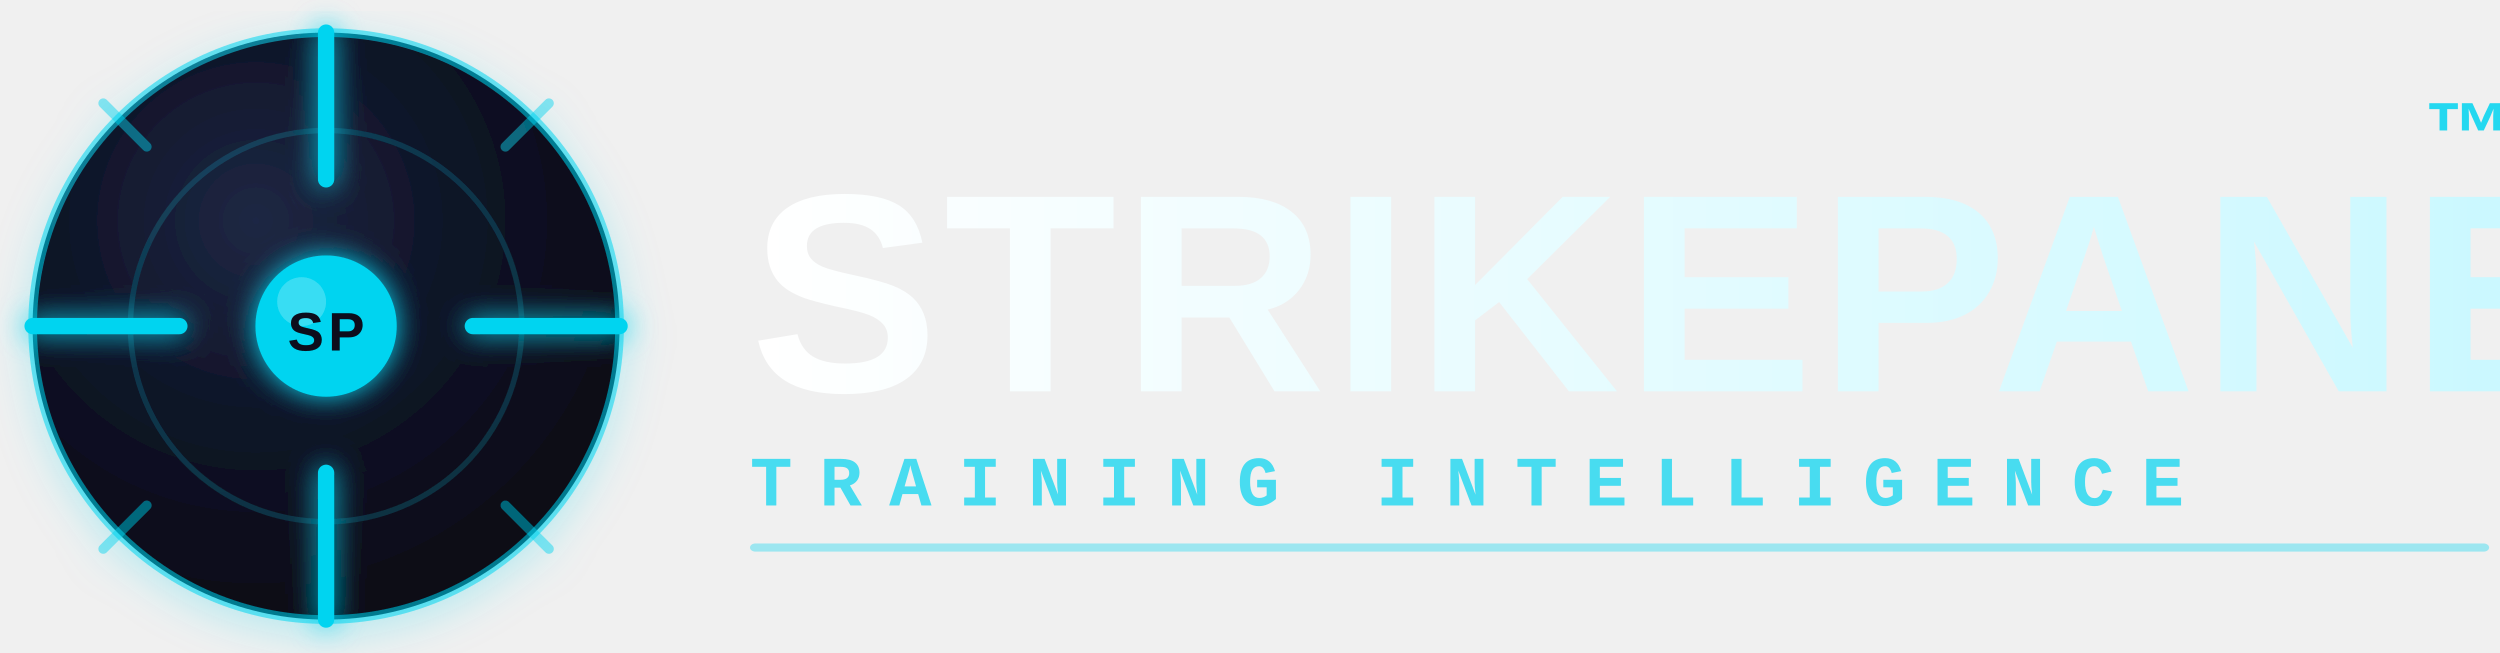
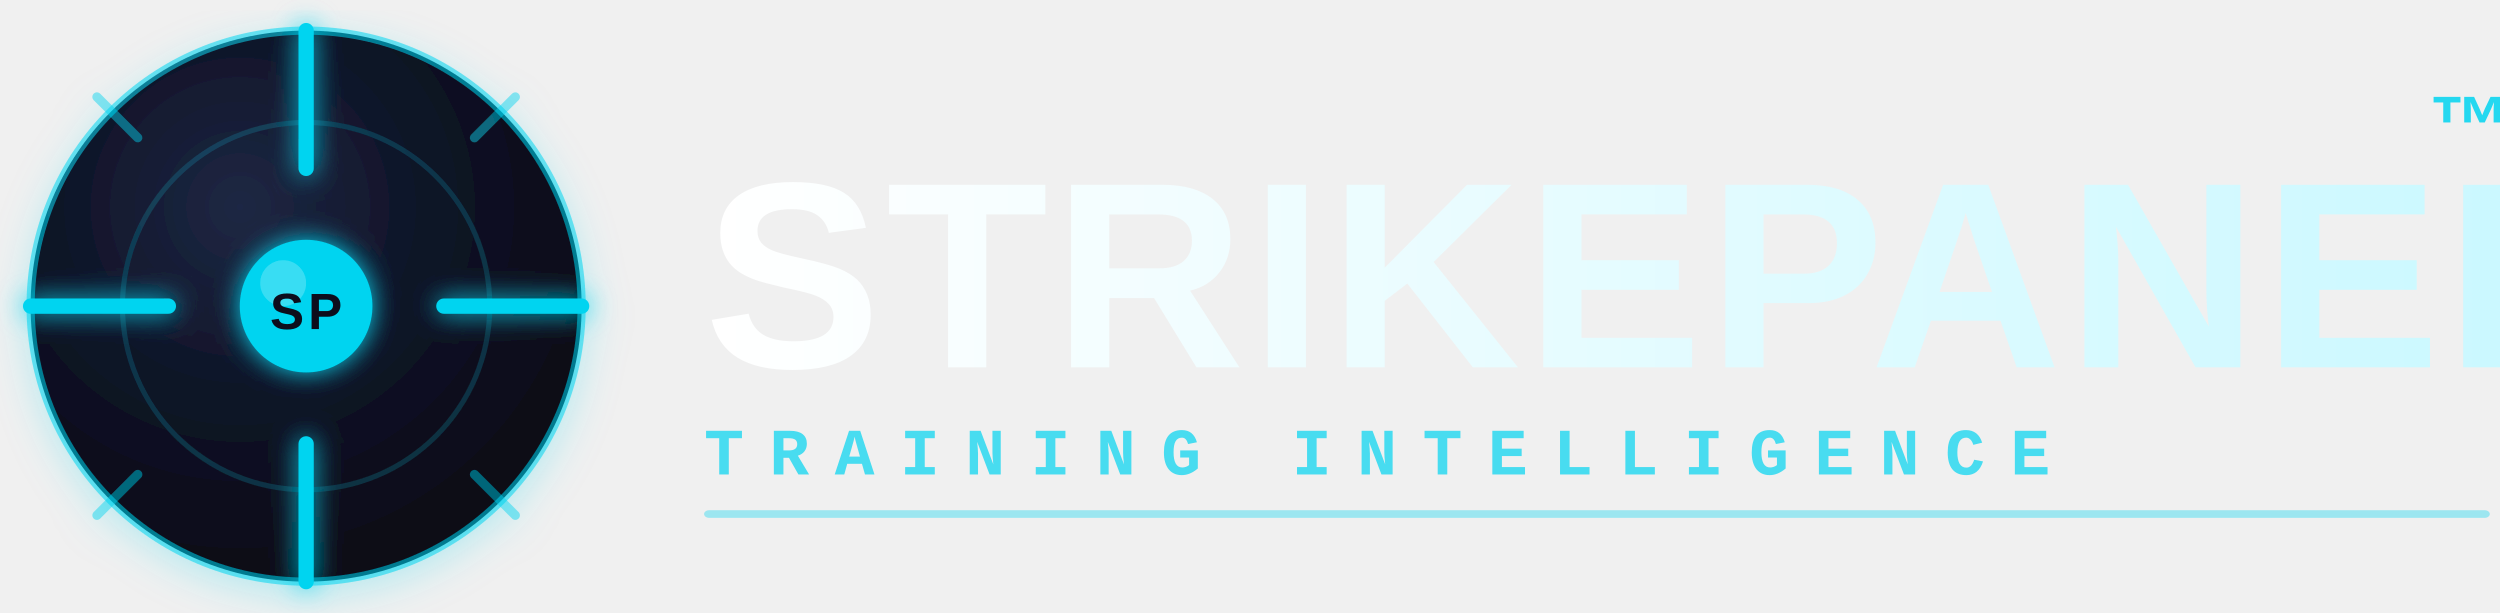
- <svg xmlns="http://www.w3.org/2000/svg" viewBox="0 0 460 120" role="img" aria-label="strikepane logo">
+ <svg xmlns="http://www.w3.org/2000/svg" viewBox="0 0 490 120" role="img" aria-label="strikepanel logo">
  <defs>
    <radialGradient id="orb-fill" cx="38%" cy="32%" r="65%" gradientUnits="objectBoundingBox">
      <stop offset="0%" stop-color="#1e2844" />
      <stop offset="50%" stop-color="#0f1428" />
      <stop offset="100%" stop-color="#080c18" />
    </radialGradient>
    <filter id="glow" x="-30%" y="-30%" width="160%" height="160%">
      <feGaussianBlur in="SourceGraphic" stdDeviation="2.5" result="blur" />
      <feMerge>
        <feMergeNode in="blur" />
        <feMergeNode in="SourceGraphic" />
      </feMerge>
    </filter>
    <filter id="orb-shadow" x="-20%" y="-20%" width="140%" height="140%">
      <feDropShadow dx="0" dy="2" stdDeviation="4" flood-color="#00D4F0" flood-opacity="0.25" />
    </filter>
    <linearGradient id="text-grad" x1="0%" y1="0%" x2="100%" y2="0%">
      <stop offset="0%" stop-color="#ffffff" />
      <stop offset="100%" stop-color="#c8f8ff" />
    </linearGradient>
    <clipPath id="orb-clip">
      <circle cx="60" cy="60" r="54" />
    </clipPath>
  </defs>
  <g transform="translate(0,0)" filter="url(#orb-shadow)">
    <circle cx="60" cy="60" r="54" fill="url(#orb-fill)" stroke="#00D4F0" stroke-width="1.6" stroke-opacity="0.55" />
    <circle cx="60" cy="60" r="36" fill="none" stroke="#00D4F0" stroke-width="1" stroke-opacity="0.18" />
    <g filter="url(#glow)" stroke="#00D4F0" stroke-linecap="round">
      <line x1="60" y1="6" x2="60" y2="33" stroke-width="3" />
      <line x1="60" y1="87" x2="60" y2="114" stroke-width="3" />
      <line x1="6" y1="60" x2="33" y2="60" stroke-width="3" />
      <line x1="87" y1="60" x2="114" y2="60" stroke-width="3" />
    </g>
    <g stroke="#00D4F0" stroke-linecap="round" stroke-opacity="0.45">
      <line x1="19" y1="19" x2="27" y2="27" stroke-width="1.8" />
      <line x1="101" y1="101" x2="93" y2="93" stroke-width="1.8" />
      <line x1="101" y1="19" x2="93" y2="27" stroke-width="1.8" />
      <line x1="19" y1="101" x2="27" y2="93" stroke-width="1.8" />
    </g>
    <circle cx="60" cy="60" r="13" fill="#00D4F0" filter="url(#glow)" />
    <circle cx="55.5" cy="55.5" r="4.5" fill="white" fill-opacity="0.22" />
    <text x="60" y="64.5" font-family="'Arial Black','Helvetica Neue',Arial,sans-serif" font-weight="900" font-size="10" fill="#07111e" text-anchor="middle" letter-spacing="0.8">SP</text>
  </g>
  <g transform="translate(138, 0)">
-     <text y="72" font-family="'Arial Black','Helvetica Neue',Arial,sans-serif" font-weight="900" font-size="52" letter-spacing="1" fill="url(#text-grad)">STRIKEPANE</text>
-     <text x="308" y="30" font-family="Arial,sans-serif" font-weight="700" font-size="16" fill="#00D4F0" fill-opacity="0.85">™</text>
+     <text y="72" font-family="'Arial Black','Helvetica Neue',Arial,sans-serif" font-weight="900" font-size="52" letter-spacing="1" fill="url(#text-grad)">STRIKEPANEL</text>
+     <text x="338" y="30" font-family="Arial,sans-serif" font-weight="700" font-size="16" fill="#00D4F0" fill-opacity="0.85">™</text>
    <text y="93" font-family="'Courier New',Courier,monospace" font-weight="700" font-size="13" letter-spacing="5" fill="#00D4F0" fill-opacity="0.7">TRAINING INTELLIGENCE</text>
-     <rect x="0" y="100" width="320" height="1.5" fill="#00D4F0" fill-opacity="0.35" rx="1" />
+     <rect x="0" y="100" width="350" height="1.5" fill="#00D4F0" fill-opacity="0.35" rx="1" />
  </g>
</svg>
